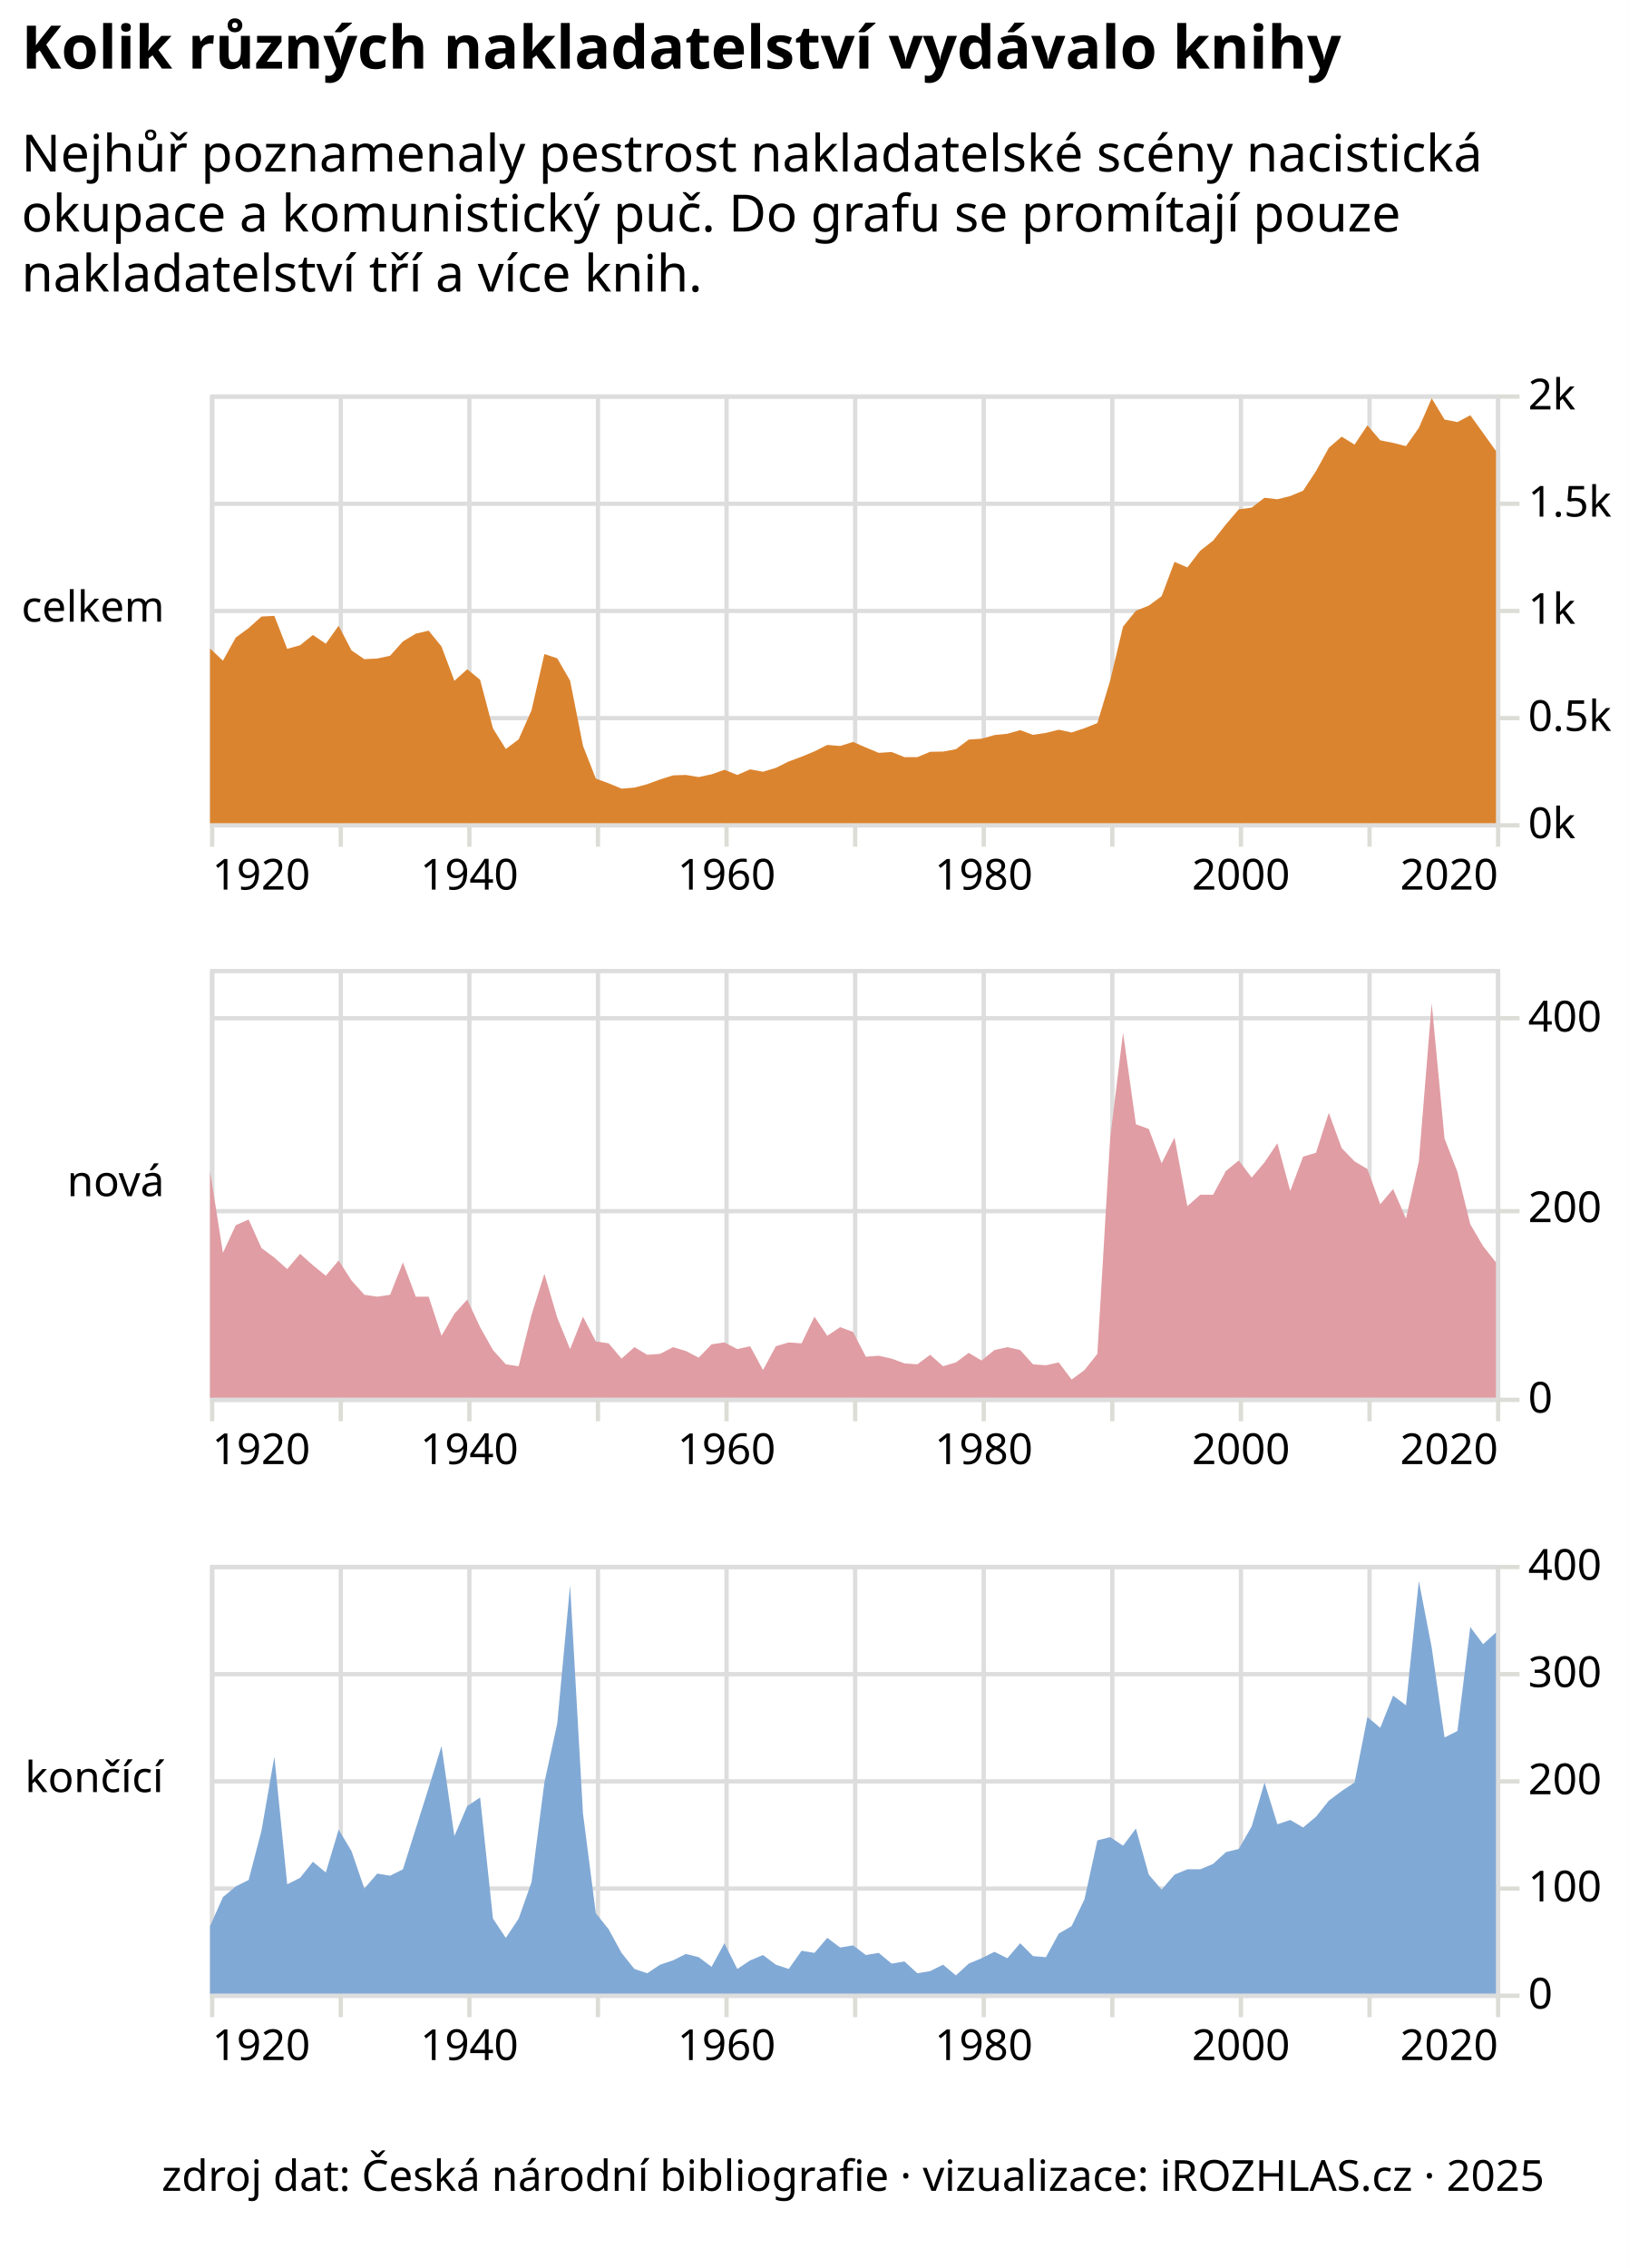
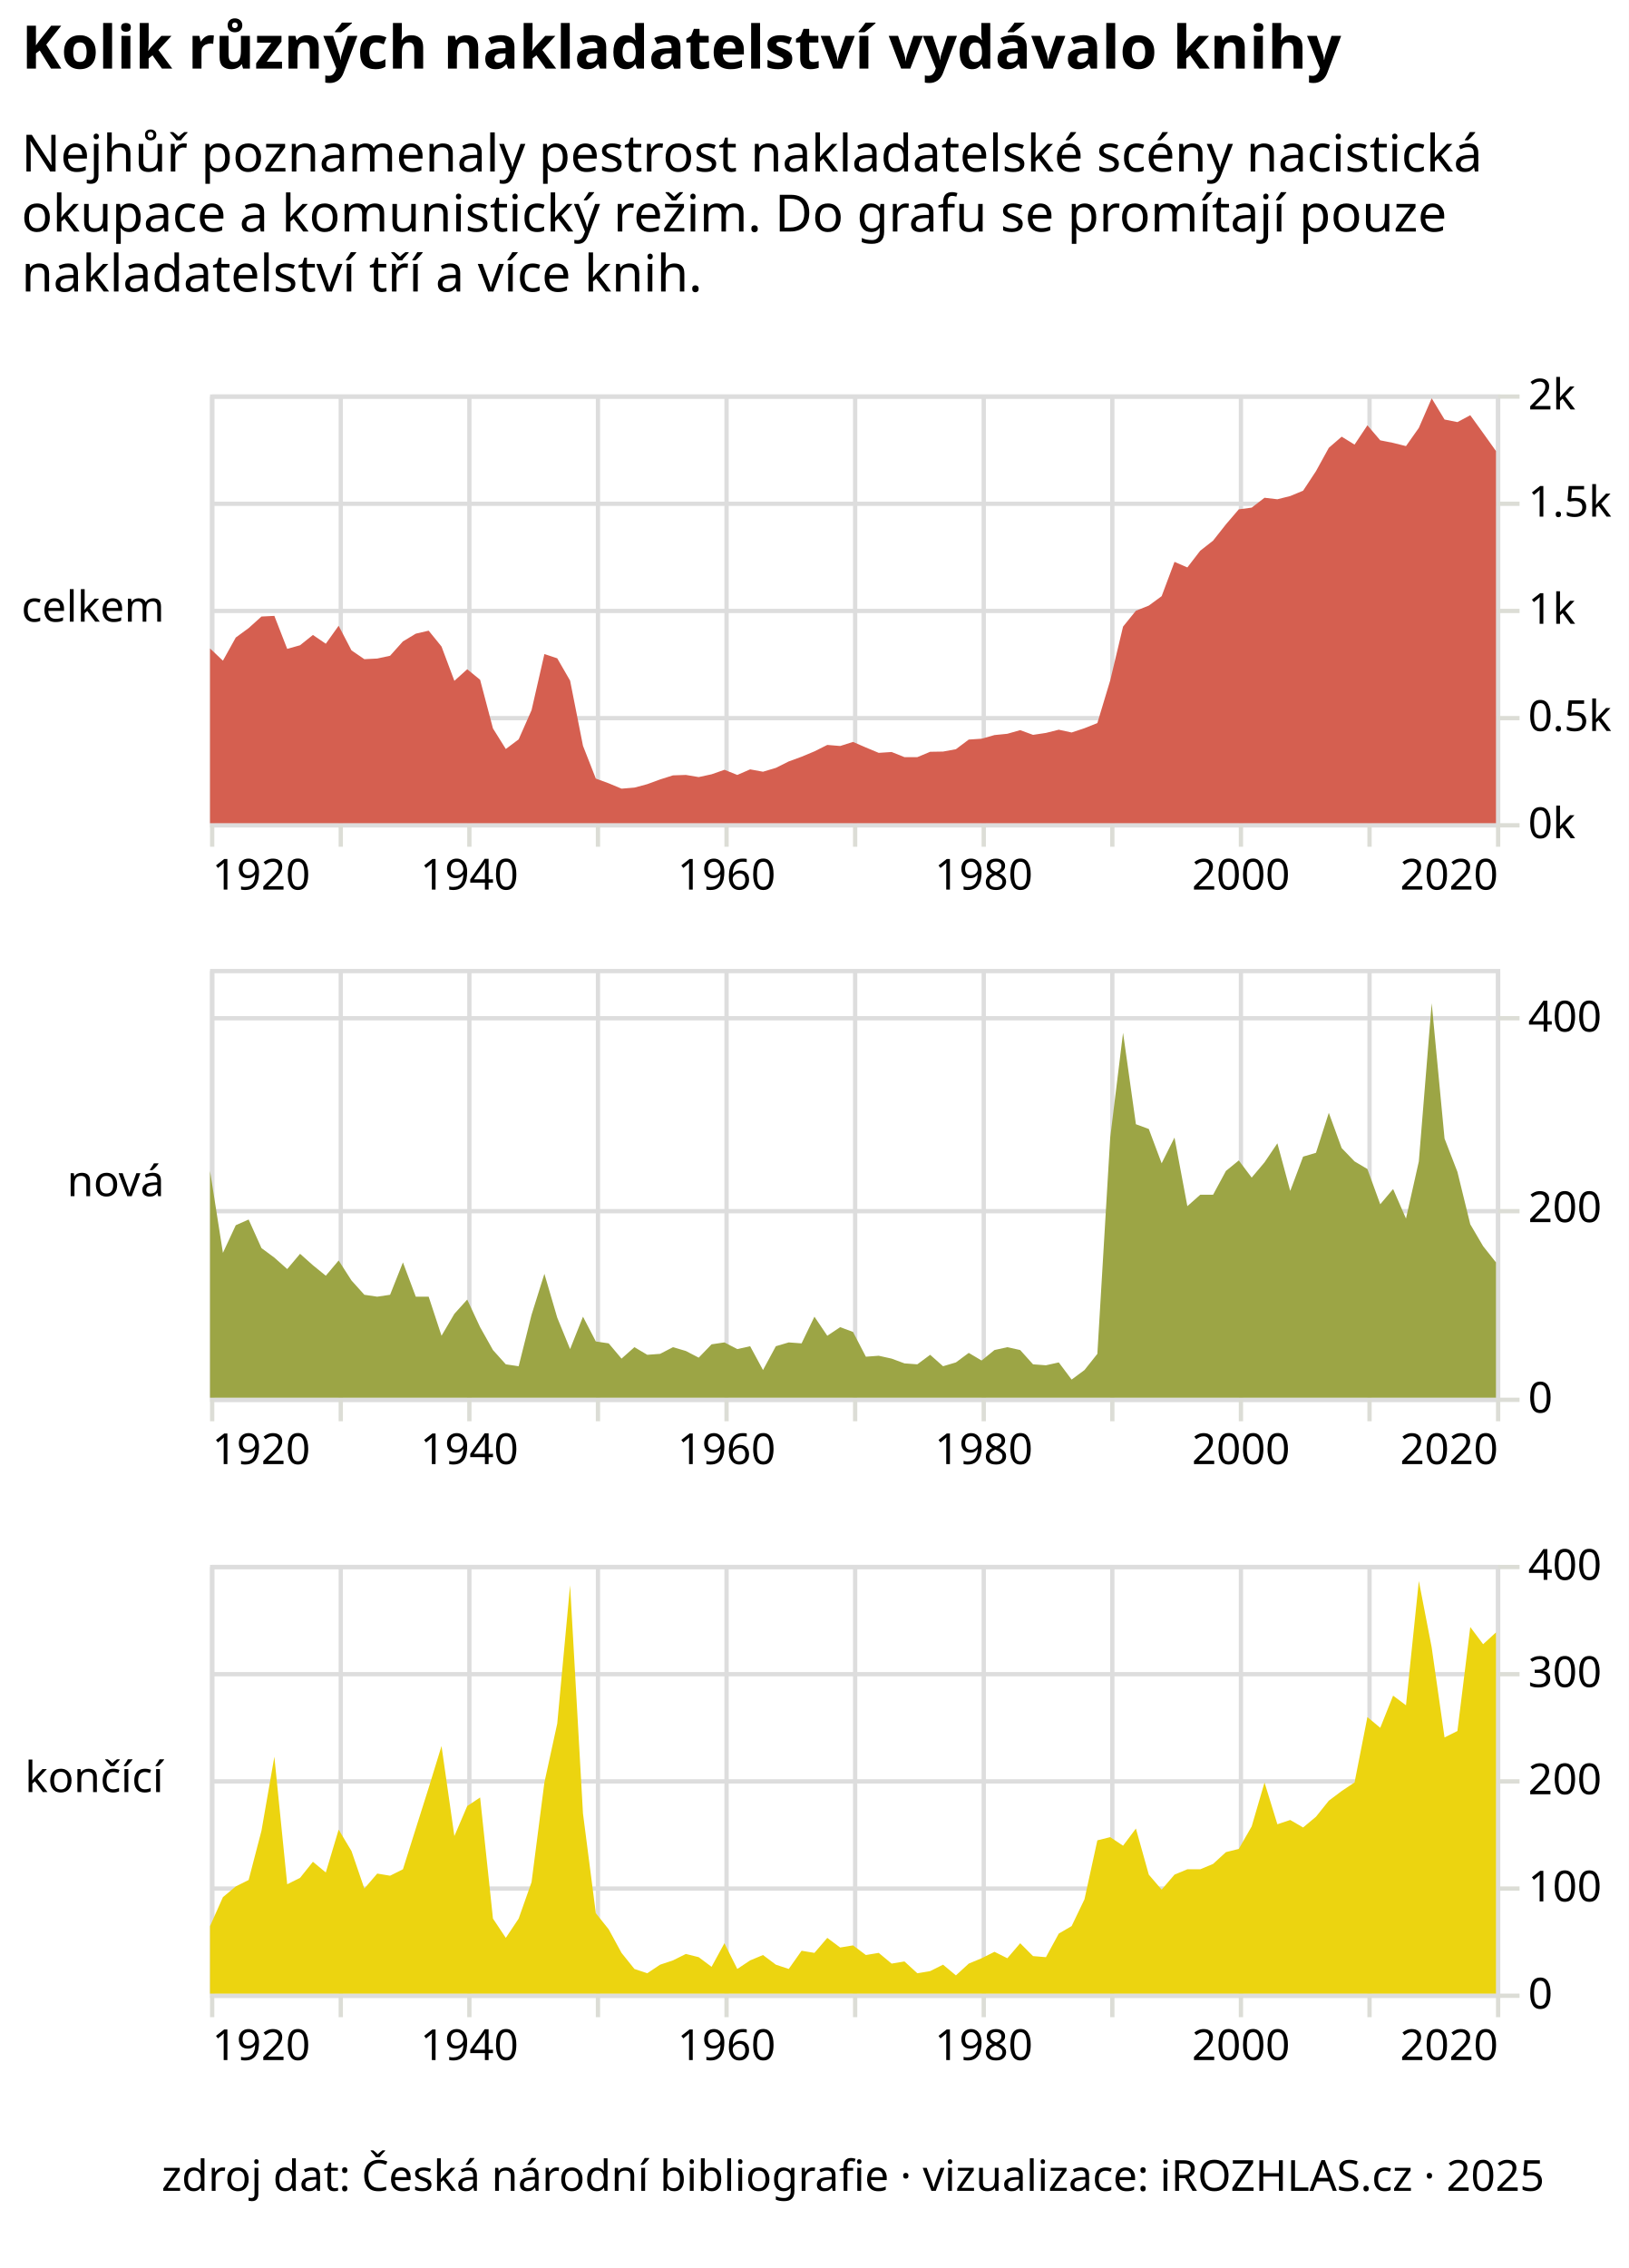
<svg xmlns="http://www.w3.org/2000/svg" version="1.1" class="marks" width="380" height="529" viewBox="0 0 380 529">
  <rect width="380" height="529" fill="white" />
  <g fill="none" stroke-miterlimit="10" transform="translate(49,92)">
    <g class="mark-group role-frame root" role="graphics-object" aria-roledescription="group mark container">
      <g transform="translate(0,0)">
        <path class="background" aria-hidden="true" d="M0,0h0v0h0Z" />
        <g>
          <g class="mark-group role-scope concat_0_group" role="graphics-object" aria-roledescription="group mark container">
            <g transform="translate(0,0)">
              <path class="background" aria-hidden="true" d="M0,0h0v0h0Z" />
              <g>
                <g class="mark-group role-row-header concat_0_row_header" role="graphics-object" aria-roledescription="group mark container">
                  <g transform="translate(-2,0)">
                    <path class="background" aria-hidden="true" d="M0,0h0v100h0Z" />
                    <g>
                      <g class="mark-group role-title">
                        <g transform="translate(-41.99,50)">
                          <path class="background" aria-hidden="true" d="M0,0h0v0h0Z" pointer-events="none" />
                          <g>
                            <g class="mark-text role-title-text" role="graphics-symbol" aria-roledescription="title" aria-label="Title text 'celkem'" pointer-events="none">
                              <text text-anchor="start" transform="translate(0,3)" font-family="Asap" font-size="10px" fill="#000" opacity="1">celkem</text>
                            </g>
                          </g>
                          <path class="foreground" aria-hidden="true" d="" pointer-events="none" display="none" />
                        </g>
                      </g>
                    </g>
                    <path class="foreground" aria-hidden="true" d="" display="none" />
                  </g>
                  <g transform="translate(-2,134)">
                    <path class="background" aria-hidden="true" d="M0,0h0v100h0Z" />
                    <g>
                      <g class="mark-group role-title">
                        <g transform="translate(-31.36,50)">
                          <path class="background" aria-hidden="true" d="M0,0h0v0h0Z" pointer-events="none" />
                          <g>
                            <g class="mark-text role-title-text" role="graphics-symbol" aria-roledescription="title" aria-label="Title text 'nová'" pointer-events="none">
                              <text text-anchor="start" transform="translate(0,3)" font-family="Asap" font-size="10px" fill="#000" opacity="1">nová</text>
                            </g>
                          </g>
                          <path class="foreground" aria-hidden="true" d="" pointer-events="none" display="none" />
                        </g>
                      </g>
                    </g>
                    <path class="foreground" aria-hidden="true" d="" display="none" />
                  </g>
                  <g transform="translate(-2,273)">
                    <path class="background" aria-hidden="true" d="M0,0h0v100h0Z" />
                    <g>
                      <g class="mark-group role-title">
                        <g transform="translate(-41.17,50)">
                          <path class="background" aria-hidden="true" d="M0,0h0v0h0Z" pointer-events="none" />
                          <g>
                            <g class="mark-text role-title-text" role="graphics-symbol" aria-roledescription="title" aria-label="Title text 'končící'" pointer-events="none">
                              <text text-anchor="start" transform="translate(0,3)" font-family="Asap" font-size="10px" fill="#000" opacity="1">končící</text>
                            </g>
                          </g>
                          <path class="foreground" aria-hidden="true" d="" pointer-events="none" display="none" />
                        </g>
                      </g>
                    </g>
                    <path class="foreground" aria-hidden="true" d="" display="none" />
                  </g>
                </g>
                <g class="mark-group role-scope concat_0_cell" role="graphics-object" aria-roledescription="group mark container">
                  <g transform="translate(0,0)">
                    <path class="background" aria-hidden="true" d="M0.5,0.5h300v100h-300Z" stroke="#ddd" />
                    <g>
                      <g class="mark-group role-axis" aria-hidden="true">
                        <g transform="translate(0.5,100.5)">
                          <path class="background" aria-hidden="true" d="M0,0h0v0h0Z" pointer-events="none" />
                          <g>
                            <g class="mark-rule role-axis-grid" pointer-events="none">
                              <line transform="translate(0,-100)" x2="0" y2="100" stroke="#ddd" stroke-width="1" opacity="1" />
                              <line transform="translate(30,-100)" x2="0" y2="100" stroke="#ddd" stroke-width="1" opacity="1" />
                              <line transform="translate(60,-100)" x2="0" y2="100" stroke="#ddd" stroke-width="1" opacity="1" />
                              <line transform="translate(90,-100)" x2="0" y2="100" stroke="#ddd" stroke-width="1" opacity="1" />
                              <line transform="translate(120,-100)" x2="0" y2="100" stroke="#ddd" stroke-width="1" opacity="1" />
                              <line transform="translate(150,-100)" x2="0" y2="100" stroke="#ddd" stroke-width="1" opacity="1" />
                              <line transform="translate(180,-100)" x2="0" y2="100" stroke="#ddd" stroke-width="1" opacity="1" />
                              <line transform="translate(210,-100)" x2="0" y2="100" stroke="#ddd" stroke-width="1" opacity="1" />
                              <line transform="translate(240,-100)" x2="0" y2="100" stroke="#ddd" stroke-width="1" opacity="1" />
                              <line transform="translate(270,-100)" x2="0" y2="100" stroke="#ddd" stroke-width="1" opacity="1" />
                              <line transform="translate(300,-100)" x2="0" y2="100" stroke="#ddd" stroke-width="1" opacity="1" />
                            </g>
                          </g>
                          <path class="foreground" aria-hidden="true" d="" pointer-events="none" display="none" />
                        </g>
                      </g>
                      <g class="mark-group role-axis" aria-hidden="true">
                        <g transform="translate(300.5,0.5)">
                          <path class="background" aria-hidden="true" d="M0,0h0v0h0Z" pointer-events="none" />
                          <g>
                            <g class="mark-rule role-axis-grid" pointer-events="none">
                              <line transform="translate(0,100)" x2="-300" y2="0" stroke="#ddd" stroke-width="1" opacity="1" />
                              <line transform="translate(0,75)" x2="-300" y2="0" stroke="#ddd" stroke-width="1" opacity="1" />
                              <line transform="translate(0,50)" x2="-300" y2="0" stroke="#ddd" stroke-width="1" opacity="1" />
                              <line transform="translate(0,25)" x2="-300" y2="0" stroke="#ddd" stroke-width="1" opacity="1" />
                              <line transform="translate(0,0)" x2="-300" y2="0" stroke="#ddd" stroke-width="1" opacity="1" />
                            </g>
                          </g>
                          <path class="foreground" aria-hidden="true" d="" pointer-events="none" display="none" />
                        </g>
                      </g>
                      <g class="mark-group role-axis" role="graphics-symbol" aria-roledescription="axis" aria-label="X-axis for a time scale with values from Thursday, 01 January 1920, 12:00:00 AM to Wednesday, 01 January 2020, 12:00:00 AM">
                        <g transform="translate(0.5,100.5)">
                          <path class="background" aria-hidden="true" d="M0,0h0v0h0Z" pointer-events="none" />
                          <g>
                            <g class="mark-rule role-axis-tick" pointer-events="none">
                              <line transform="translate(0,0)" x2="0" y2="5" stroke="#DCDDD6" stroke-width="1" opacity="1" />
                              <line transform="translate(30,0)" x2="0" y2="5" stroke="#DCDDD6" stroke-width="1" opacity="1" />
                              <line transform="translate(60,0)" x2="0" y2="5" stroke="#DCDDD6" stroke-width="1" opacity="1" />
                              <line transform="translate(90,0)" x2="0" y2="5" stroke="#DCDDD6" stroke-width="1" opacity="1" />
                              <line transform="translate(120,0)" x2="0" y2="5" stroke="#DCDDD6" stroke-width="1" opacity="1" />
                              <line transform="translate(150,0)" x2="0" y2="5" stroke="#DCDDD6" stroke-width="1" opacity="1" />
                              <line transform="translate(180,0)" x2="0" y2="5" stroke="#DCDDD6" stroke-width="1" opacity="1" />
                              <line transform="translate(210,0)" x2="0" y2="5" stroke="#DCDDD6" stroke-width="1" opacity="1" />
                              <line transform="translate(240,0)" x2="0" y2="5" stroke="#DCDDD6" stroke-width="1" opacity="1" />
                              <line transform="translate(270,0)" x2="0" y2="5" stroke="#DCDDD6" stroke-width="1" opacity="1" />
                              <line transform="translate(300,0)" x2="0" y2="5" stroke="#DCDDD6" stroke-width="1" opacity="1" />
                            </g>
                            <g class="mark-text role-axis-label" pointer-events="none">
                              <text text-anchor="start" transform="translate(0,15)" font-family="Asap" font-size="10px" fill="#000" opacity="1">1920</text>
                              <text text-anchor="middle" transform="translate(30.00411,15)" font-family="Asap" font-size="10px" fill="#000" opacity="0">1930</text>
                              <text text-anchor="middle" transform="translate(60,15)" font-family="Asap" font-size="10px" fill="#000" opacity="1">1940</text>
                              <text text-anchor="middle" transform="translate(90.00411,15)" font-family="Asap" font-size="10px" fill="#000" opacity="0">1950</text>
                              <text text-anchor="middle" transform="translate(120,15)" font-family="Asap" font-size="10px" fill="#000" opacity="1">1960</text>
                              <text text-anchor="middle" transform="translate(150.0041,15)" font-family="Asap" font-size="10px" fill="#000" opacity="0">1970</text>
                              <text text-anchor="middle" transform="translate(180,15)" font-family="Asap" font-size="10px" fill="#000" opacity="1">1980</text>
                              <text text-anchor="middle" transform="translate(210.0041,15)" font-family="Asap" font-size="10px" fill="#000" opacity="0">1990</text>
                              <text text-anchor="middle" transform="translate(240,15)" font-family="Asap" font-size="10px" fill="#000" opacity="1">2000</text>
                              <text text-anchor="middle" transform="translate(270.0041,15)" font-family="Asap" font-size="10px" fill="#000" opacity="0">2010</text>
                              <text text-anchor="end" transform="translate(300,15)" font-family="Asap" font-size="10px" fill="#000" opacity="1">2020</text>
                            </g>
                            <g class="mark-rule role-axis-domain" pointer-events="none">
                              <line transform="translate(0,0)" x2="300" y2="0" stroke="#888" stroke-opacity="0" stroke-width="1" opacity="1" />
                            </g>
                          </g>
                          <path class="foreground" aria-hidden="true" d="" pointer-events="none" display="none" />
                        </g>
                      </g>
                      <g class="mark-group role-axis" role="graphics-symbol" aria-roledescription="axis" aria-label="Y-axis for a linear scale with values from 0k to 2k">
                        <g transform="translate(300.5,0.5)">
                          <path class="background" aria-hidden="true" d="M0,0h0v0h0Z" pointer-events="none" />
                          <g>
                            <g class="mark-rule role-axis-tick" pointer-events="none">
                              <line transform="translate(0,100)" x2="5" y2="0" stroke="#DCDDD6" stroke-width="1" opacity="1" />
                              <line transform="translate(0,75)" x2="5" y2="0" stroke="#DCDDD6" stroke-width="1" opacity="1" />
                              <line transform="translate(0,50)" x2="5" y2="0" stroke="#DCDDD6" stroke-width="1" opacity="1" />
                              <line transform="translate(0,25)" x2="5" y2="0" stroke="#DCDDD6" stroke-width="1" opacity="1" />
                              <line transform="translate(0,0)" x2="5" y2="0" stroke="#DCDDD6" stroke-width="1" opacity="1" />
                            </g>
                            <g class="mark-text role-axis-label" pointer-events="none">
                              <text text-anchor="start" transform="translate(7,103)" font-family="Asap" font-size="10px" fill="#000" opacity="1">0k</text>
                              <text text-anchor="start" transform="translate(7,78)" font-family="Asap" font-size="10px" fill="#000" opacity="1">0.5k</text>
                              <text text-anchor="start" transform="translate(7,53)" font-family="Asap" font-size="10px" fill="#000" opacity="1">1k</text>
                              <text text-anchor="start" transform="translate(7,28)" font-family="Asap" font-size="10px" fill="#000" opacity="1">1.5k</text>
                              <text text-anchor="start" transform="translate(7,3)" font-family="Asap" font-size="10px" fill="#000" opacity="1">2k</text>
                            </g>
                            <g class="mark-rule role-axis-domain" pointer-events="none">
                              <line transform="translate(0,100)" x2="0" y2="-100" stroke="#888" stroke-opacity="0" stroke-width="1" opacity="1" />
                            </g>
                          </g>
                          <path class="foreground" aria-hidden="true" d="" pointer-events="none" display="none" />
                        </g>
                      </g>
                      <g class="mark-group role-scope concat_0_child_pathgroup" role="graphics-object" aria-roledescription="group mark container">
                        <g transform="translate(0,0)">
                          <path class="background" aria-hidden="true" d="M0,0h300v100h-300Z" />
                          <g>
                            <g class="mark-area role-mark concat_0_child_marks" role="graphics-object" aria-roledescription="area mark container">
-                               <path aria-label="rok: Jan 01, 1920; value: 815; variable: celkem" role="graphics-symbol" aria-roledescription="area mark" d="M0,59.25L3.006,62.1L6.004,56.7L9.002,54.5L12,51.8L15.006,51.65L18.004,59.35L21.002,58.5L24,56.1L27.006,58.15L30.004,53.95L33.002,59.7L36,61.75L39.006,61.6L42.004,60.95L45.002,57.6L48,55.8L51.006,55.1L54.004,58.8L57.002,66.8L60,64.1L63.006,66.55L66.004,77.9L69.002,82.7L72,80.45L75.006,73.65L78.004,60.55L81.002,61.55L84,66.75L87.006,81.95L90.004,89.6L93.002,90.7L96,91.95L99.006,91.7L102.004,90.9L105.002,89.8L108,88.85L111.006,88.75L114.004,89.25L117.002,88.6L120,87.55L123.006,88.75L126.004,87.45L129.002,88L132,87.1L135.006,85.6L138.004,84.5L141.002,83.25L144,81.75L147.006,82L150.004,81.05L153.002,82.35L156,83.6L159.006,83.4L162.004,84.6L165.002,84.6L168,83.35L171.006,83.3L174.004,82.75L177.002,80.5L180,80.3L183.006,79.45L186.004,79.15L189.002,78.3L192,79.4L195.006,78.95L198.004,78.2L201.002,78.85L204,77.85L207.006,76.65L210.004,66.7L213.002,54.15L216,50.45L219.006,49.25L222.004,47.05L225.002,39.05L228,40.35L231.006,36.45L234.004,34.1L237.002,30.3L240,26.8L243.006,26.4L246.004,24.1L249.002,24.45L252,23.7L255.006,22.45L258.004,17.9L261.002,12.45L264,9.85L267.006,11.7L270.004,7.2L273.002,10.7L276,11.3L279.006,12.05L282.004,7.8L285.002,0.9L288,5.85L291.006,6.45L294.004,4.85L297.002,9L300,13.2L300,100L297.002,100L294.004,100L291.006,100L288,100L285.002,100L282.004,100L279.006,100L276,100L273.002,100L270.004,100L267.006,100L264,100L261.002,100L258.004,100L255.006,100L252,100L249.002,100L246.004,100L243.006,100L240,100L237.002,100L234.004,100L231.006,100L228,100L225.002,100L222.004,100L219.006,100L216,100L213.002,100L210.004,100L207.006,100L204,100L201.002,100L198.004,100L195.006,100L192,100L189.002,100L186.004,100L183.006,100L180,100L177.002,100L174.004,100L171.006,100L168,100L165.002,100L162.004,100L159.006,100L156,100L153.002,100L150.004,100L147.006,100L144,100L141.002,100L138.004,100L135.006,100L132,100L129.002,100L126.004,100L123.006,100L120,100L117.002,100L114.004,100L111.006,100L108,100L105.002,100L102.004,100L99.006,100L96,100L93.002,100L90.004,100L87.006,100L84,100L81.002,100L78.004,100L75.006,100L72,100L69.002,100L66.004,100L63.006,100L60,100L57.002,100L54.004,100L51.006,100L48,100L45.002,100L42.004,100L39.006,100L36,100L33.002,100L30.004,100L27.006,100L24,100L21.002,100L18.004,100L15.006,100L12,100L9.002,100L6.004,100L3.006,100L0,100Z" fill="#DB842F" />
+                               <path aria-label="rok: Jan 01, 1920; value: 815; variable: celkem" role="graphics-symbol" aria-roledescription="area mark" d="M0,59.25L3.006,62.1L6.004,56.7L9.002,54.5L12,51.8L15.006,51.65L18.004,59.35L21.002,58.5L24,56.1L27.006,58.15L30.004,53.95L33.002,59.7L36,61.75L39.006,61.6L42.004,60.95L45.002,57.6L48,55.8L51.006,55.1L54.004,58.8L57.002,66.8L60,64.1L63.006,66.55L66.004,77.9L69.002,82.7L72,80.45L75.006,73.65L78.004,60.55L81.002,61.55L84,66.75L87.006,81.95L90.004,89.6L93.002,90.7L96,91.95L99.006,91.7L102.004,90.9L105.002,89.8L108,88.85L111.006,88.75L114.004,89.25L117.002,88.6L120,87.55L123.006,88.75L126.004,87.45L129.002,88L132,87.1L135.006,85.6L138.004,84.5L141.002,83.25L144,81.75L147.006,82L150.004,81.05L153.002,82.35L156,83.6L159.006,83.4L162.004,84.6L165.002,84.6L168,83.35L171.006,83.3L174.004,82.75L177.002,80.5L180,80.3L183.006,79.45L186.004,79.15L189.002,78.3L192,79.4L195.006,78.95L198.004,78.2L201.002,78.85L204,77.85L207.006,76.65L210.004,66.7L213.002,54.15L216,50.45L219.006,49.25L222.004,47.05L225.002,39.05L228,40.35L231.006,36.45L234.004,34.1L237.002,30.3L240,26.8L243.006,26.4L246.004,24.1L249.002,24.45L252,23.7L255.006,22.45L258.004,17.9L261.002,12.45L264,9.85L267.006,11.7L270.004,7.2L273.002,10.7L276,11.3L279.006,12.05L282.004,7.8L285.002,0.9L288,5.85L291.006,6.45L294.004,4.85L297.002,9L300,13.2L300,100L297.002,100L294.004,100L291.006,100L288,100L285.002,100L282.004,100L279.006,100L276,100L273.002,100L270.004,100L267.006,100L264,100L261.002,100L258.004,100L255.006,100L252,100L249.002,100L246.004,100L243.006,100L240,100L237.002,100L234.004,100L231.006,100L228,100L225.002,100L222.004,100L219.006,100L216,100L213.002,100L210.004,100L207.006,100L204,100L201.002,100L198.004,100L195.006,100L192,100L189.002,100L186.004,100L183.006,100L180,100L177.002,100L174.004,100L171.006,100L168,100L165.002,100L162.004,100L159.006,100L156,100L153.002,100L150.004,100L147.006,100L144,100L141.002,100L138.004,100L135.006,100L132,100L129.002,100L126.004,100L123.006,100L120,100L117.002,100L114.004,100L111.006,100L108,100L105.002,100L102.004,100L99.006,100L96,100L93.002,100L90.004,100L87.006,100L84,100L81.002,100L78.004,100L75.006,100L72,100L69.002,100L66.004,100L63.006,100L60,100L57.002,100L54.004,100L51.006,100L48,100L45.002,100L42.004,100L39.006,100L36,100L33.002,100L30.004,100L27.006,100L24,100L21.002,100L18.004,100L15.006,100L12,100L9.002,100L6.004,100L3.006,100L0,100Z" fill="#D55F50" />
                            </g>
                          </g>
                          <path class="foreground" aria-hidden="true" d="" display="none" />
                        </g>
                      </g>
                    </g>
                    <path class="foreground" aria-hidden="true" d="" display="none" />
                  </g>
                  <g transform="translate(0,134)">
                    <path class="background" aria-hidden="true" d="M0.5,0.5h300v100h-300Z" stroke="#ddd" />
                    <g>
                      <g class="mark-group role-axis" aria-hidden="true">
                        <g transform="translate(0.5,100.5)">
                          <path class="background" aria-hidden="true" d="M0,0h0v0h0Z" pointer-events="none" />
                          <g>
                            <g class="mark-rule role-axis-grid" pointer-events="none">
                              <line transform="translate(0,-100)" x2="0" y2="100" stroke="#ddd" stroke-width="1" opacity="1" />
                              <line transform="translate(30,-100)" x2="0" y2="100" stroke="#ddd" stroke-width="1" opacity="1" />
                              <line transform="translate(60,-100)" x2="0" y2="100" stroke="#ddd" stroke-width="1" opacity="1" />
                              <line transform="translate(90,-100)" x2="0" y2="100" stroke="#ddd" stroke-width="1" opacity="1" />
                              <line transform="translate(120,-100)" x2="0" y2="100" stroke="#ddd" stroke-width="1" opacity="1" />
                              <line transform="translate(150,-100)" x2="0" y2="100" stroke="#ddd" stroke-width="1" opacity="1" />
                              <line transform="translate(180,-100)" x2="0" y2="100" stroke="#ddd" stroke-width="1" opacity="1" />
                              <line transform="translate(210,-100)" x2="0" y2="100" stroke="#ddd" stroke-width="1" opacity="1" />
                              <line transform="translate(240,-100)" x2="0" y2="100" stroke="#ddd" stroke-width="1" opacity="1" />
                              <line transform="translate(270,-100)" x2="0" y2="100" stroke="#ddd" stroke-width="1" opacity="1" />
                              <line transform="translate(300,-100)" x2="0" y2="100" stroke="#ddd" stroke-width="1" opacity="1" />
                            </g>
                          </g>
                          <path class="foreground" aria-hidden="true" d="" pointer-events="none" display="none" />
                        </g>
                      </g>
                      <g class="mark-group role-axis" aria-hidden="true">
                        <g transform="translate(300.5,0.5)">
                          <path class="background" aria-hidden="true" d="M0,0h0v0h0Z" pointer-events="none" />
                          <g>
                            <g class="mark-rule role-axis-grid" pointer-events="none">
                              <line transform="translate(0,100)" x2="-300" y2="0" stroke="#ddd" stroke-width="1" opacity="1" />
                              <line transform="translate(0,56)" x2="-300" y2="0" stroke="#ddd" stroke-width="1" opacity="1" />
                              <line transform="translate(0,11)" x2="-300" y2="0" stroke="#ddd" stroke-width="1" opacity="1" />
                            </g>
                          </g>
                          <path class="foreground" aria-hidden="true" d="" pointer-events="none" display="none" />
                        </g>
                      </g>
                      <g class="mark-group role-axis" role="graphics-symbol" aria-roledescription="axis" aria-label="X-axis for a time scale with values from Thursday, 01 January 1920, 12:00:00 AM to Wednesday, 01 January 2020, 12:00:00 AM">
                        <g transform="translate(0.5,100.5)">
                          <path class="background" aria-hidden="true" d="M0,0h0v0h0Z" pointer-events="none" />
                          <g>
                            <g class="mark-rule role-axis-tick" pointer-events="none">
                              <line transform="translate(0,0)" x2="0" y2="5" stroke="#DCDDD6" stroke-width="1" opacity="1" />
                              <line transform="translate(30,0)" x2="0" y2="5" stroke="#DCDDD6" stroke-width="1" opacity="1" />
                              <line transform="translate(60,0)" x2="0" y2="5" stroke="#DCDDD6" stroke-width="1" opacity="1" />
                              <line transform="translate(90,0)" x2="0" y2="5" stroke="#DCDDD6" stroke-width="1" opacity="1" />
                              <line transform="translate(120,0)" x2="0" y2="5" stroke="#DCDDD6" stroke-width="1" opacity="1" />
                              <line transform="translate(150,0)" x2="0" y2="5" stroke="#DCDDD6" stroke-width="1" opacity="1" />
                              <line transform="translate(180,0)" x2="0" y2="5" stroke="#DCDDD6" stroke-width="1" opacity="1" />
                              <line transform="translate(210,0)" x2="0" y2="5" stroke="#DCDDD6" stroke-width="1" opacity="1" />
                              <line transform="translate(240,0)" x2="0" y2="5" stroke="#DCDDD6" stroke-width="1" opacity="1" />
                              <line transform="translate(270,0)" x2="0" y2="5" stroke="#DCDDD6" stroke-width="1" opacity="1" />
                              <line transform="translate(300,0)" x2="0" y2="5" stroke="#DCDDD6" stroke-width="1" opacity="1" />
                            </g>
                            <g class="mark-text role-axis-label" pointer-events="none">
                              <text text-anchor="start" transform="translate(0,15)" font-family="Asap" font-size="10px" fill="#000" opacity="1">1920</text>
                              <text text-anchor="middle" transform="translate(30.00411,15)" font-family="Asap" font-size="10px" fill="#000" opacity="0">1930</text>
                              <text text-anchor="middle" transform="translate(60,15)" font-family="Asap" font-size="10px" fill="#000" opacity="1">1940</text>
                              <text text-anchor="middle" transform="translate(90.00411,15)" font-family="Asap" font-size="10px" fill="#000" opacity="0">1950</text>
                              <text text-anchor="middle" transform="translate(120,15)" font-family="Asap" font-size="10px" fill="#000" opacity="1">1960</text>
                              <text text-anchor="middle" transform="translate(150.0041,15)" font-family="Asap" font-size="10px" fill="#000" opacity="0">1970</text>
                              <text text-anchor="middle" transform="translate(180,15)" font-family="Asap" font-size="10px" fill="#000" opacity="1">1980</text>
                              <text text-anchor="middle" transform="translate(210.0041,15)" font-family="Asap" font-size="10px" fill="#000" opacity="0">1990</text>
                              <text text-anchor="middle" transform="translate(240,15)" font-family="Asap" font-size="10px" fill="#000" opacity="1">2000</text>
                              <text text-anchor="middle" transform="translate(270.0041,15)" font-family="Asap" font-size="10px" fill="#000" opacity="0">2010</text>
                              <text text-anchor="end" transform="translate(300,15)" font-family="Asap" font-size="10px" fill="#000" opacity="1">2020</text>
                            </g>
                            <g class="mark-rule role-axis-domain" pointer-events="none">
                              <line transform="translate(0,0)" x2="300" y2="0" stroke="#888" stroke-opacity="0" stroke-width="1" opacity="1" />
                            </g>
                          </g>
                          <path class="foreground" aria-hidden="true" d="" pointer-events="none" display="none" />
                        </g>
                      </g>
                      <g class="mark-group role-axis" role="graphics-symbol" aria-roledescription="axis" aria-label="Y-axis for a linear scale with values from 0 to 450">
                        <g transform="translate(300.5,0.5)">
                          <path class="background" aria-hidden="true" d="M0,0h0v0h0Z" pointer-events="none" />
                          <g>
                            <g class="mark-rule role-axis-tick" pointer-events="none">
                              <line transform="translate(0,100)" x2="5" y2="0" stroke="#DCDDD6" stroke-width="1" opacity="1" />
                              <line transform="translate(0,56)" x2="5" y2="0" stroke="#DCDDD6" stroke-width="1" opacity="1" />
                              <line transform="translate(0,11)" x2="5" y2="0" stroke="#DCDDD6" stroke-width="1" opacity="1" />
                            </g>
                            <g class="mark-text role-axis-label" pointer-events="none">
                              <text text-anchor="start" transform="translate(7,103)" font-family="Asap" font-size="10px" fill="#000" opacity="1">0</text>
                              <text text-anchor="start" transform="translate(7,58.55556)" font-family="Asap" font-size="10px" fill="#000" opacity="1">200</text>
                              <text text-anchor="start" transform="translate(7,14.11111)" font-family="Asap" font-size="10px" fill="#000" opacity="1">400</text>
                            </g>
                            <g class="mark-rule role-axis-domain" pointer-events="none">
                              <line transform="translate(0,100)" x2="0" y2="-100" stroke="#888" stroke-opacity="0" stroke-width="1" opacity="1" />
                            </g>
                          </g>
                          <path class="foreground" aria-hidden="true" d="" pointer-events="none" display="none" />
                        </g>
                      </g>
                      <g class="mark-group role-scope concat_0_child_pathgroup" role="graphics-object" aria-roledescription="group mark container">
                        <g transform="translate(0,0)">
                          <path class="background" aria-hidden="true" d="M0,0h300v100h-300Z" />
                          <g>
                            <g class="mark-area role-mark concat_0_child_marks" role="graphics-object" aria-roledescription="area mark container">
-                               <path aria-label="rok: Jan 01, 1920; value: 238; variable: nová" role="graphics-symbol" aria-roledescription="area mark" d="M0,47.111L3.006,66.222L6.004,59.778L9.002,58.444L12,65.111L15.006,67.333L18.004,70L21.002,66.444L24,69.111L27.006,71.556L30.004,68L33.002,72.667L36,76L39.006,76.444L42.004,76L45.002,68.444L48,76.444L51.006,76.444L54.004,85.556L57.002,80.444L60,77.111L63.006,83.556L66.004,88.889L69.002,92.222L72,92.667L75.006,80.667L78.004,71.111L81.002,81.333L84,88.667L87.006,81.111L90.004,86.889L93.002,87.333L96,90.889L99.006,88.222L102.004,90L105.002,89.778L108,88.222L111.006,89.111L114.004,90.667L117.002,87.556L120,87.111L123.006,88.667L126.004,88L129.002,93.556L132,88L135.006,87.111L138.004,87.333L141.002,81.111L144,85.556L147.006,83.556L150.004,84.667L153.002,90.444L156,90.222L159.006,90.889L162.004,92L165.002,92.222L168,90L171.006,92.667L174.004,91.778L177.002,89.556L180,91.333L183.006,88.889L186.004,88.222L189.002,88.889L192,92.222L195.006,92.444L198.004,91.778L201.002,95.778L204,93.556L207.006,89.778L210.004,39.333L213.002,14.889L216,36.222L219.006,37.333L222.004,45.333L225.002,39.333L228,55.333L231.006,52.667L234.004,52.667L237.002,47.111L240,44.667L243.006,48.667L246.004,45.111L249.002,40.667L252,51.778L255.006,43.778L258.004,42.889L261.002,33.556L264,41.778L267.006,44.889L270.004,46.667L273.002,54.889L276,51.333L279.006,58.222L282.004,44.889L285.002,8L288,39.556L291.006,47.333L294.004,59.556L297.002,64.667L300,68.444L300,100L297.002,100L294.004,100L291.006,100L288,100L285.002,100L282.004,100L279.006,100L276,100L273.002,100L270.004,100L267.006,100L264,100L261.002,100L258.004,100L255.006,100L252,100L249.002,100L246.004,100L243.006,100L240,100L237.002,100L234.004,100L231.006,100L228,100L225.002,100L222.004,100L219.006,100L216,100L213.002,100L210.004,100L207.006,100L204,100L201.002,100L198.004,100L195.006,100L192,100L189.002,100L186.004,100L183.006,100L180,100L177.002,100L174.004,100L171.006,100L168,100L165.002,100L162.004,100L159.006,100L156,100L153.002,100L150.004,100L147.006,100L144,100L141.002,100L138.004,100L135.006,100L132,100L129.002,100L126.004,100L123.006,100L120,100L117.002,100L114.004,100L111.006,100L108,100L105.002,100L102.004,100L99.006,100L96,100L93.002,100L90.004,100L87.006,100L84,100L81.002,100L78.004,100L75.006,100L72,100L69.002,100L66.004,100L63.006,100L60,100L57.002,100L54.004,100L51.006,100L48,100L45.002,100L42.004,100L39.006,100L36,100L33.002,100L30.004,100L27.006,100L24,100L21.002,100L18.004,100L15.006,100L12,100L9.002,100L6.004,100L3.006,100L0,100Z" fill="#E09DA3" />
+                               <path aria-label="rok: Jan 01, 1920; value: 238; variable: nová" role="graphics-symbol" aria-roledescription="area mark" d="M0,47.111L3.006,66.222L6.004,59.778L9.002,58.444L12,65.111L15.006,67.333L18.004,70L21.002,66.444L24,69.111L27.006,71.556L30.004,68L33.002,72.667L36,76L39.006,76.444L42.004,76L45.002,68.444L48,76.444L51.006,76.444L54.004,85.556L57.002,80.444L60,77.111L63.006,83.556L66.004,88.889L69.002,92.222L72,92.667L75.006,80.667L78.004,71.111L81.002,81.333L84,88.667L87.006,81.111L90.004,86.889L93.002,87.333L96,90.889L99.006,88.222L102.004,90L105.002,89.778L108,88.222L111.006,89.111L114.004,90.667L117.002,87.556L120,87.111L123.006,88.667L126.004,88L129.002,93.556L132,88L135.006,87.111L138.004,87.333L141.002,81.111L144,85.556L147.006,83.556L150.004,84.667L153.002,90.444L156,90.222L159.006,90.889L162.004,92L165.002,92.222L168,90L171.006,92.667L174.004,91.778L177.002,89.556L180,91.333L183.006,88.889L186.004,88.222L189.002,88.889L192,92.222L195.006,92.444L198.004,91.778L201.002,95.778L204,93.556L207.006,89.778L210.004,39.333L213.002,14.889L216,36.222L219.006,37.333L222.004,45.333L225.002,39.333L228,55.333L231.006,52.667L234.004,52.667L237.002,47.111L240,44.667L243.006,48.667L246.004,45.111L249.002,40.667L252,51.778L255.006,43.778L258.004,42.889L261.002,33.556L264,41.778L267.006,44.889L270.004,46.667L273.002,54.889L276,51.333L279.006,58.222L282.004,44.889L285.002,8L288,39.556L291.006,47.333L294.004,59.556L297.002,64.667L300,68.444L300,100L297.002,100L294.004,100L291.006,100L288,100L285.002,100L282.004,100L279.006,100L276,100L273.002,100L270.004,100L267.006,100L264,100L261.002,100L258.004,100L255.006,100L252,100L249.002,100L246.004,100L243.006,100L240,100L237.002,100L234.004,100L231.006,100L228,100L225.002,100L222.004,100L219.006,100L216,100L213.002,100L210.004,100L207.006,100L204,100L201.002,100L198.004,100L195.006,100L192,100L189.002,100L186.004,100L183.006,100L180,100L177.002,100L174.004,100L171.006,100L168,100L165.002,100L162.004,100L159.006,100L156,100L153.002,100L150.004,100L147.006,100L144,100L141.002,100L138.004,100L135.006,100L132,100L129.002,100L126.004,100L123.006,100L120,100L117.002,100L114.004,100L111.006,100L108,100L105.002,100L102.004,100L99.006,100L96,100L93.002,100L90.004,100L87.006,100L84,100L81.002,100L78.004,100L75.006,100L72,100L69.002,100L66.004,100L63.006,100L60,100L57.002,100L54.004,100L51.006,100L48,100L45.002,100L42.004,100L39.006,100L36,100L33.002,100L30.004,100L27.006,100L24,100L21.002,100L18.004,100L15.006,100L12,100L9.002,100L6.004,100L3.006,100L0,100Z" fill="#9CA545" />
                            </g>
                          </g>
                          <path class="foreground" aria-hidden="true" d="" display="none" />
                        </g>
                      </g>
                    </g>
                    <path class="foreground" aria-hidden="true" d="" display="none" />
                  </g>
                  <g transform="translate(0,273)">
                    <path class="background" aria-hidden="true" d="M0.5,0.5h300v100h-300Z" stroke="#ddd" />
                    <g>
                      <g class="mark-group role-axis" aria-hidden="true">
                        <g transform="translate(0.5,100.5)">
                          <path class="background" aria-hidden="true" d="M0,0h0v0h0Z" pointer-events="none" />
                          <g>
                            <g class="mark-rule role-axis-grid" pointer-events="none">
                              <line transform="translate(0,-100)" x2="0" y2="100" stroke="#ddd" stroke-width="1" opacity="1" />
                              <line transform="translate(30,-100)" x2="0" y2="100" stroke="#ddd" stroke-width="1" opacity="1" />
                              <line transform="translate(60,-100)" x2="0" y2="100" stroke="#ddd" stroke-width="1" opacity="1" />
                              <line transform="translate(90,-100)" x2="0" y2="100" stroke="#ddd" stroke-width="1" opacity="1" />
                              <line transform="translate(120,-100)" x2="0" y2="100" stroke="#ddd" stroke-width="1" opacity="1" />
                              <line transform="translate(150,-100)" x2="0" y2="100" stroke="#ddd" stroke-width="1" opacity="1" />
                              <line transform="translate(180,-100)" x2="0" y2="100" stroke="#ddd" stroke-width="1" opacity="1" />
                              <line transform="translate(210,-100)" x2="0" y2="100" stroke="#ddd" stroke-width="1" opacity="1" />
                              <line transform="translate(240,-100)" x2="0" y2="100" stroke="#ddd" stroke-width="1" opacity="1" />
                              <line transform="translate(270,-100)" x2="0" y2="100" stroke="#ddd" stroke-width="1" opacity="1" />
                              <line transform="translate(300,-100)" x2="0" y2="100" stroke="#ddd" stroke-width="1" opacity="1" />
                            </g>
                          </g>
                          <path class="foreground" aria-hidden="true" d="" pointer-events="none" display="none" />
                        </g>
                      </g>
                      <g class="mark-group role-axis" aria-hidden="true">
                        <g transform="translate(300.5,0.5)">
                          <path class="background" aria-hidden="true" d="M0,0h0v0h0Z" pointer-events="none" />
                          <g>
                            <g class="mark-rule role-axis-grid" pointer-events="none">
                              <line transform="translate(0,100)" x2="-300" y2="0" stroke="#ddd" stroke-width="1" opacity="1" />
                              <line transform="translate(0,75)" x2="-300" y2="0" stroke="#ddd" stroke-width="1" opacity="1" />
                              <line transform="translate(0,50)" x2="-300" y2="0" stroke="#ddd" stroke-width="1" opacity="1" />
                              <line transform="translate(0,25)" x2="-300" y2="0" stroke="#ddd" stroke-width="1" opacity="1" />
                              <line transform="translate(0,0)" x2="-300" y2="0" stroke="#ddd" stroke-width="1" opacity="1" />
                            </g>
                          </g>
                          <path class="foreground" aria-hidden="true" d="" pointer-events="none" display="none" />
                        </g>
                      </g>
                      <g class="mark-group role-axis" role="graphics-symbol" aria-roledescription="axis" aria-label="X-axis for a time scale with values from Thursday, 01 January 1920, 12:00:00 AM to Wednesday, 01 January 2020, 12:00:00 AM">
                        <g transform="translate(0.5,100.5)">
                          <path class="background" aria-hidden="true" d="M0,0h0v0h0Z" pointer-events="none" />
                          <g>
                            <g class="mark-rule role-axis-tick" pointer-events="none">
                              <line transform="translate(0,0)" x2="0" y2="5" stroke="#DCDDD6" stroke-width="1" opacity="1" />
                              <line transform="translate(30,0)" x2="0" y2="5" stroke="#DCDDD6" stroke-width="1" opacity="1" />
                              <line transform="translate(60,0)" x2="0" y2="5" stroke="#DCDDD6" stroke-width="1" opacity="1" />
                              <line transform="translate(90,0)" x2="0" y2="5" stroke="#DCDDD6" stroke-width="1" opacity="1" />
                              <line transform="translate(120,0)" x2="0" y2="5" stroke="#DCDDD6" stroke-width="1" opacity="1" />
                              <line transform="translate(150,0)" x2="0" y2="5" stroke="#DCDDD6" stroke-width="1" opacity="1" />
                              <line transform="translate(180,0)" x2="0" y2="5" stroke="#DCDDD6" stroke-width="1" opacity="1" />
                              <line transform="translate(210,0)" x2="0" y2="5" stroke="#DCDDD6" stroke-width="1" opacity="1" />
                              <line transform="translate(240,0)" x2="0" y2="5" stroke="#DCDDD6" stroke-width="1" opacity="1" />
                              <line transform="translate(270,0)" x2="0" y2="5" stroke="#DCDDD6" stroke-width="1" opacity="1" />
                              <line transform="translate(300,0)" x2="0" y2="5" stroke="#DCDDD6" stroke-width="1" opacity="1" />
                            </g>
                            <g class="mark-text role-axis-label" pointer-events="none">
                              <text text-anchor="start" transform="translate(0,15)" font-family="Asap" font-size="10px" fill="#000" opacity="1">1920</text>
                              <text text-anchor="middle" transform="translate(30.00411,15)" font-family="Asap" font-size="10px" fill="#000" opacity="0">1930</text>
                              <text text-anchor="middle" transform="translate(60,15)" font-family="Asap" font-size="10px" fill="#000" opacity="1">1940</text>
                              <text text-anchor="middle" transform="translate(90.00411,15)" font-family="Asap" font-size="10px" fill="#000" opacity="0">1950</text>
                              <text text-anchor="middle" transform="translate(120,15)" font-family="Asap" font-size="10px" fill="#000" opacity="1">1960</text>
                              <text text-anchor="middle" transform="translate(150.0041,15)" font-family="Asap" font-size="10px" fill="#000" opacity="0">1970</text>
                              <text text-anchor="middle" transform="translate(180,15)" font-family="Asap" font-size="10px" fill="#000" opacity="1">1980</text>
                              <text text-anchor="middle" transform="translate(210.0041,15)" font-family="Asap" font-size="10px" fill="#000" opacity="0">1990</text>
                              <text text-anchor="middle" transform="translate(240,15)" font-family="Asap" font-size="10px" fill="#000" opacity="1">2000</text>
                              <text text-anchor="middle" transform="translate(270.0041,15)" font-family="Asap" font-size="10px" fill="#000" opacity="0">2010</text>
                              <text text-anchor="end" transform="translate(300,15)" font-family="Asap" font-size="10px" fill="#000" opacity="1">2020</text>
                            </g>
                            <g class="mark-rule role-axis-domain" pointer-events="none">
                              <line transform="translate(0,0)" x2="300" y2="0" stroke="#888" stroke-opacity="0" stroke-width="1" opacity="1" />
                            </g>
                          </g>
                          <path class="foreground" aria-hidden="true" d="" pointer-events="none" display="none" />
                        </g>
                      </g>
                      <g class="mark-group role-axis" role="graphics-symbol" aria-roledescription="axis" aria-label="Y-axis for a linear scale with values from 0 to 400">
                        <g transform="translate(300.5,0.5)">
                          <path class="background" aria-hidden="true" d="M0,0h0v0h0Z" pointer-events="none" />
                          <g>
                            <g class="mark-rule role-axis-tick" pointer-events="none">
                              <line transform="translate(0,100)" x2="5" y2="0" stroke="#DCDDD6" stroke-width="1" opacity="1" />
                              <line transform="translate(0,75)" x2="5" y2="0" stroke="#DCDDD6" stroke-width="1" opacity="1" />
                              <line transform="translate(0,50)" x2="5" y2="0" stroke="#DCDDD6" stroke-width="1" opacity="1" />
                              <line transform="translate(0,25)" x2="5" y2="0" stroke="#DCDDD6" stroke-width="1" opacity="1" />
                              <line transform="translate(0,0)" x2="5" y2="0" stroke="#DCDDD6" stroke-width="1" opacity="1" />
                            </g>
                            <g class="mark-text role-axis-label" pointer-events="none">
                              <text text-anchor="start" transform="translate(7,103)" font-family="Asap" font-size="10px" fill="#000" opacity="1">0</text>
                              <text text-anchor="start" transform="translate(7,78)" font-family="Asap" font-size="10px" fill="#000" opacity="1">100</text>
                              <text text-anchor="start" transform="translate(7,53)" font-family="Asap" font-size="10px" fill="#000" opacity="1">200</text>
                              <text text-anchor="start" transform="translate(7,28)" font-family="Asap" font-size="10px" fill="#000" opacity="1">300</text>
                              <text text-anchor="start" transform="translate(7,3)" font-family="Asap" font-size="10px" fill="#000" opacity="1">400</text>
                            </g>
                            <g class="mark-rule role-axis-domain" pointer-events="none">
                              <line transform="translate(0,100)" x2="0" y2="-100" stroke="#888" stroke-opacity="0" stroke-width="1" opacity="1" />
                            </g>
                          </g>
                          <path class="foreground" aria-hidden="true" d="" pointer-events="none" display="none" />
                        </g>
                      </g>
                      <g class="mark-group role-scope concat_0_child_pathgroup" role="graphics-object" aria-roledescription="group mark container">
                        <g transform="translate(0,0)">
                          <path class="background" aria-hidden="true" d="M0,0h300v100h-300Z" />
                          <g>
                            <g class="mark-area role-mark concat_0_child_marks" role="graphics-object" aria-roledescription="area mark container">
-                               <path aria-label="rok: Jan 01, 1920; value: 63; variable: končící" role="graphics-symbol" aria-roledescription="area mark" d="M0,84.25L3.006,77.5L6.004,75L9.002,73.5L12,62L15.006,44.75L18.004,74.5L21.002,73L24,69.25L27.006,71.75L30.004,61.75L33.002,66.75L36,75.5L39.006,72L42.004,72.5L45.002,71L48,61.5L51.006,52L54.004,42.25L57.002,63.25L60,56.25L63.006,54.25L66.004,82.5L69.002,87L72,82.5L75.006,74L78.004,50.75L81.002,37L84,4.75L87.006,58L90.004,81.25L93.002,85L96,90.5L99.006,94.25L102.004,95.25L105.002,93.25L108,92.25L111.006,90.75L114.004,91.5L117.002,93.75L120,88.25L123.006,94.25L126.004,92.25L129.002,91L132,93.25L135.006,94.25L138.004,90L141.002,90.5L144,87L147.006,89.25L150.004,88.75L153.002,91L156,90.5L159.006,93L162.004,92.5L165.002,95.25L168,94.75L171.006,93.25L174.004,95.75L177.002,93L180,91.75L183.006,90.25L186.004,91.75L189.002,88.25L192,91.25L195.006,91.5L198.004,86L201.002,84.25L204,78L207.006,64.25L210.004,63.5L213.002,65.5L216,61.5L219.006,72.25L222.004,75.75L225.002,72.25L228,71L231.006,71L234.004,69.75L237.002,67L240,66.25L243.006,61L246.004,50.75L249.002,60.5L252,59.5L255.006,61.25L258.004,58.75L261.002,55L264,52.75L267.006,50.75L270.004,35.5L273.002,38L276,30.5L279.006,32.75L282.004,3.75L285.002,19.25L288,40.25L291.006,38.75L294.004,14.5L297.002,18.5L300,15.75L300,100L297.002,100L294.004,100L291.006,100L288,100L285.002,100L282.004,100L279.006,100L276,100L273.002,100L270.004,100L267.006,100L264,100L261.002,100L258.004,100L255.006,100L252,100L249.002,100L246.004,100L243.006,100L240,100L237.002,100L234.004,100L231.006,100L228,100L225.002,100L222.004,100L219.006,100L216,100L213.002,100L210.004,100L207.006,100L204,100L201.002,100L198.004,100L195.006,100L192,100L189.002,100L186.004,100L183.006,100L180,100L177.002,100L174.004,100L171.006,100L168,100L165.002,100L162.004,100L159.006,100L156,100L153.002,100L150.004,100L147.006,100L144,100L141.002,100L138.004,100L135.006,100L132,100L129.002,100L126.004,100L123.006,100L120,100L117.002,100L114.004,100L111.006,100L108,100L105.002,100L102.004,100L99.006,100L96,100L93.002,100L90.004,100L87.006,100L84,100L81.002,100L78.004,100L75.006,100L72,100L69.002,100L66.004,100L63.006,100L60,100L57.002,100L54.004,100L51.006,100L48,100L45.002,100L42.004,100L39.006,100L36,100L33.002,100L30.004,100L27.006,100L24,100L21.002,100L18.004,100L15.006,100L12,100L9.002,100L6.004,100L3.006,100L0,100Z" fill="#81A9D5" />
+                               <path aria-label="rok: Jan 01, 1920; value: 63; variable: končící" role="graphics-symbol" aria-roledescription="area mark" d="M0,84.25L3.006,77.5L6.004,75L9.002,73.5L12,62L15.006,44.75L18.004,74.5L21.002,73L24,69.25L27.006,71.75L30.004,61.75L33.002,66.75L36,75.5L39.006,72L42.004,72.5L45.002,71L48,61.5L51.006,52L54.004,42.25L57.002,63.25L60,56.25L63.006,54.25L66.004,82.5L69.002,87L72,82.5L75.006,74L78.004,50.75L81.002,37L84,4.75L87.006,58L90.004,81.25L93.002,85L96,90.5L99.006,94.25L102.004,95.25L105.002,93.25L108,92.25L111.006,90.75L114.004,91.5L117.002,93.75L120,88.25L123.006,94.25L126.004,92.25L129.002,91L132,93.25L135.006,94.25L138.004,90L141.002,90.5L144,87L147.006,89.25L150.004,88.75L153.002,91L156,90.5L159.006,93L162.004,92.5L165.002,95.25L168,94.75L171.006,93.25L174.004,95.75L177.002,93L180,91.75L183.006,90.25L186.004,91.75L189.002,88.25L192,91.25L195.006,91.5L198.004,86L201.002,84.25L204,78L207.006,64.25L210.004,63.5L213.002,65.5L216,61.5L219.006,72.25L222.004,75.75L225.002,72.25L228,71L231.006,71L234.004,69.75L237.002,67L240,66.25L243.006,61L246.004,50.75L249.002,60.5L252,59.5L255.006,61.25L258.004,58.75L261.002,55L264,52.75L267.006,50.75L270.004,35.5L273.002,38L276,30.5L279.006,32.75L282.004,3.75L285.002,19.25L288,40.25L291.006,38.75L294.004,14.5L297.002,18.5L300,15.75L300,100L297.002,100L294.004,100L291.006,100L288,100L285.002,100L282.004,100L279.006,100L276,100L273.002,100L270.004,100L267.006,100L264,100L261.002,100L258.004,100L255.006,100L252,100L249.002,100L246.004,100L243.006,100L240,100L237.002,100L234.004,100L231.006,100L228,100L225.002,100L222.004,100L219.006,100L216,100L213.002,100L210.004,100L207.006,100L204,100L201.002,100L198.004,100L195.006,100L192,100L189.002,100L186.004,100L183.006,100L180,100L177.002,100L174.004,100L171.006,100L168,100L165.002,100L162.004,100L159.006,100L156,100L153.002,100L150.004,100L147.006,100L144,100L141.002,100L138.004,100L135.006,100L132,100L129.002,100L126.004,100L123.006,100L120,100L117.002,100L114.004,100L111.006,100L108,100L105.002,100L102.004,100L99.006,100L96,100L93.002,100L90.004,100L87.006,100L84,100L81.002,100L78.004,100L75.006,100L72,100L69.002,100L66.004,100L63.006,100L60,100L57.002,100L54.004,100L51.006,100L48,100L45.002,100L42.004,100L39.006,100L36,100L33.002,100L30.004,100L27.006,100L24,100L21.002,100L18.004,100L15.006,100L12,100L9.002,100L6.004,100L3.006,100L0,100Z" fill="#ECD410" />
                            </g>
                          </g>
                          <path class="foreground" aria-hidden="true" d="" display="none" />
                        </g>
                      </g>
                    </g>
                    <path class="foreground" aria-hidden="true" d="" display="none" />
                  </g>
                </g>
                <g class="mark-group role-title">
                  <g transform="translate(-43.99,-75)">
                    <path class="background" aria-hidden="true" d="M0,0h0v0h0Z" pointer-events="none" />
                    <g>
                      <g class="mark-text role-title-text" role="graphics-symbol" aria-roledescription="title" aria-label="Title text 'Kolik různých nakladatelství vydávalo knihy'" pointer-events="none">
                        <text text-anchor="start" transform="translate(0,-1)" font-family="Noticia Text" font-size="14px" font-weight="bolder" fill="#000" opacity="1">Kolik různých nakladatelství vydávalo knihy</text>
                      </g>
-                       <g class="mark-text role-title-subtitle" role="graphics-symbol" aria-roledescription="subtitle" aria-label="Subtitle text 'Nejhůř poznamenaly pestrost nakladatelské scény nacistická okupace a komunistický puč. Do grafu se promítají pouze nakladatelství tří a více knih.'" pointer-events="none">
+                       <g class="mark-text role-title-subtitle" role="graphics-symbol" aria-roledescription="subtitle" aria-label="Subtitle text 'Nejhůř poznamenaly pestrost nakladatelské scény nacistická okupace a komunistický režim. Do grafu se promítají pouze nakladatelství tří a více knih.'" pointer-events="none">
                        <text text-anchor="start" transform="translate(0,23)" font-family="Noticia Text" font-size="12px" font-weight="lighter" fill="#000" opacity="1">
                          <tspan>Nejhůř poznamenaly pestrost nakladatelské scény nacistická</tspan>
-                           <tspan x="0" dy="14">okupace a komunistický puč. Do grafu se promítají pouze</tspan>
+                           <tspan x="0" dy="14">okupace a komunistický režim. Do grafu se promítají pouze</tspan>
                          <tspan x="0" dy="14">nakladatelství tří a více knih.</tspan>
                        </text>
                      </g>
                    </g>
                    <path class="foreground" aria-hidden="true" d="" pointer-events="none" display="none" />
                  </g>
                </g>
              </g>
              <path class="foreground" aria-hidden="true" d="" display="none" />
            </g>
          </g>
          <g class="mark-group role-scope concat_1_group" role="graphics-object" aria-roledescription="group mark container">
            <g transform="translate(0,412)">
              <path class="background" aria-hidden="true" d="M0,0h300v20h-300Z" />
              <g>
                <g class="mark-text role-mark concat_1_marks" role="graphics-object" aria-roledescription="text mark container">
                  <text aria-label="text: zdroj dat: Česká národní bibliografie · vizualizace: iROZHLAS.cz · 2025" role="graphics-symbol" aria-roledescription="text mark" text-anchor="middle" transform="translate(150,7)" font-family="Asap" font-size="10px" fill="black">zdroj dat: Česká národní bibliografie · vizualizace: iROZHLAS.cz · 2025</text>
                </g>
              </g>
              <path class="foreground" aria-hidden="true" d="" display="none" />
            </g>
          </g>
        </g>
        <path class="foreground" aria-hidden="true" d="" display="none" />
      </g>
    </g>
  </g>
</svg>
